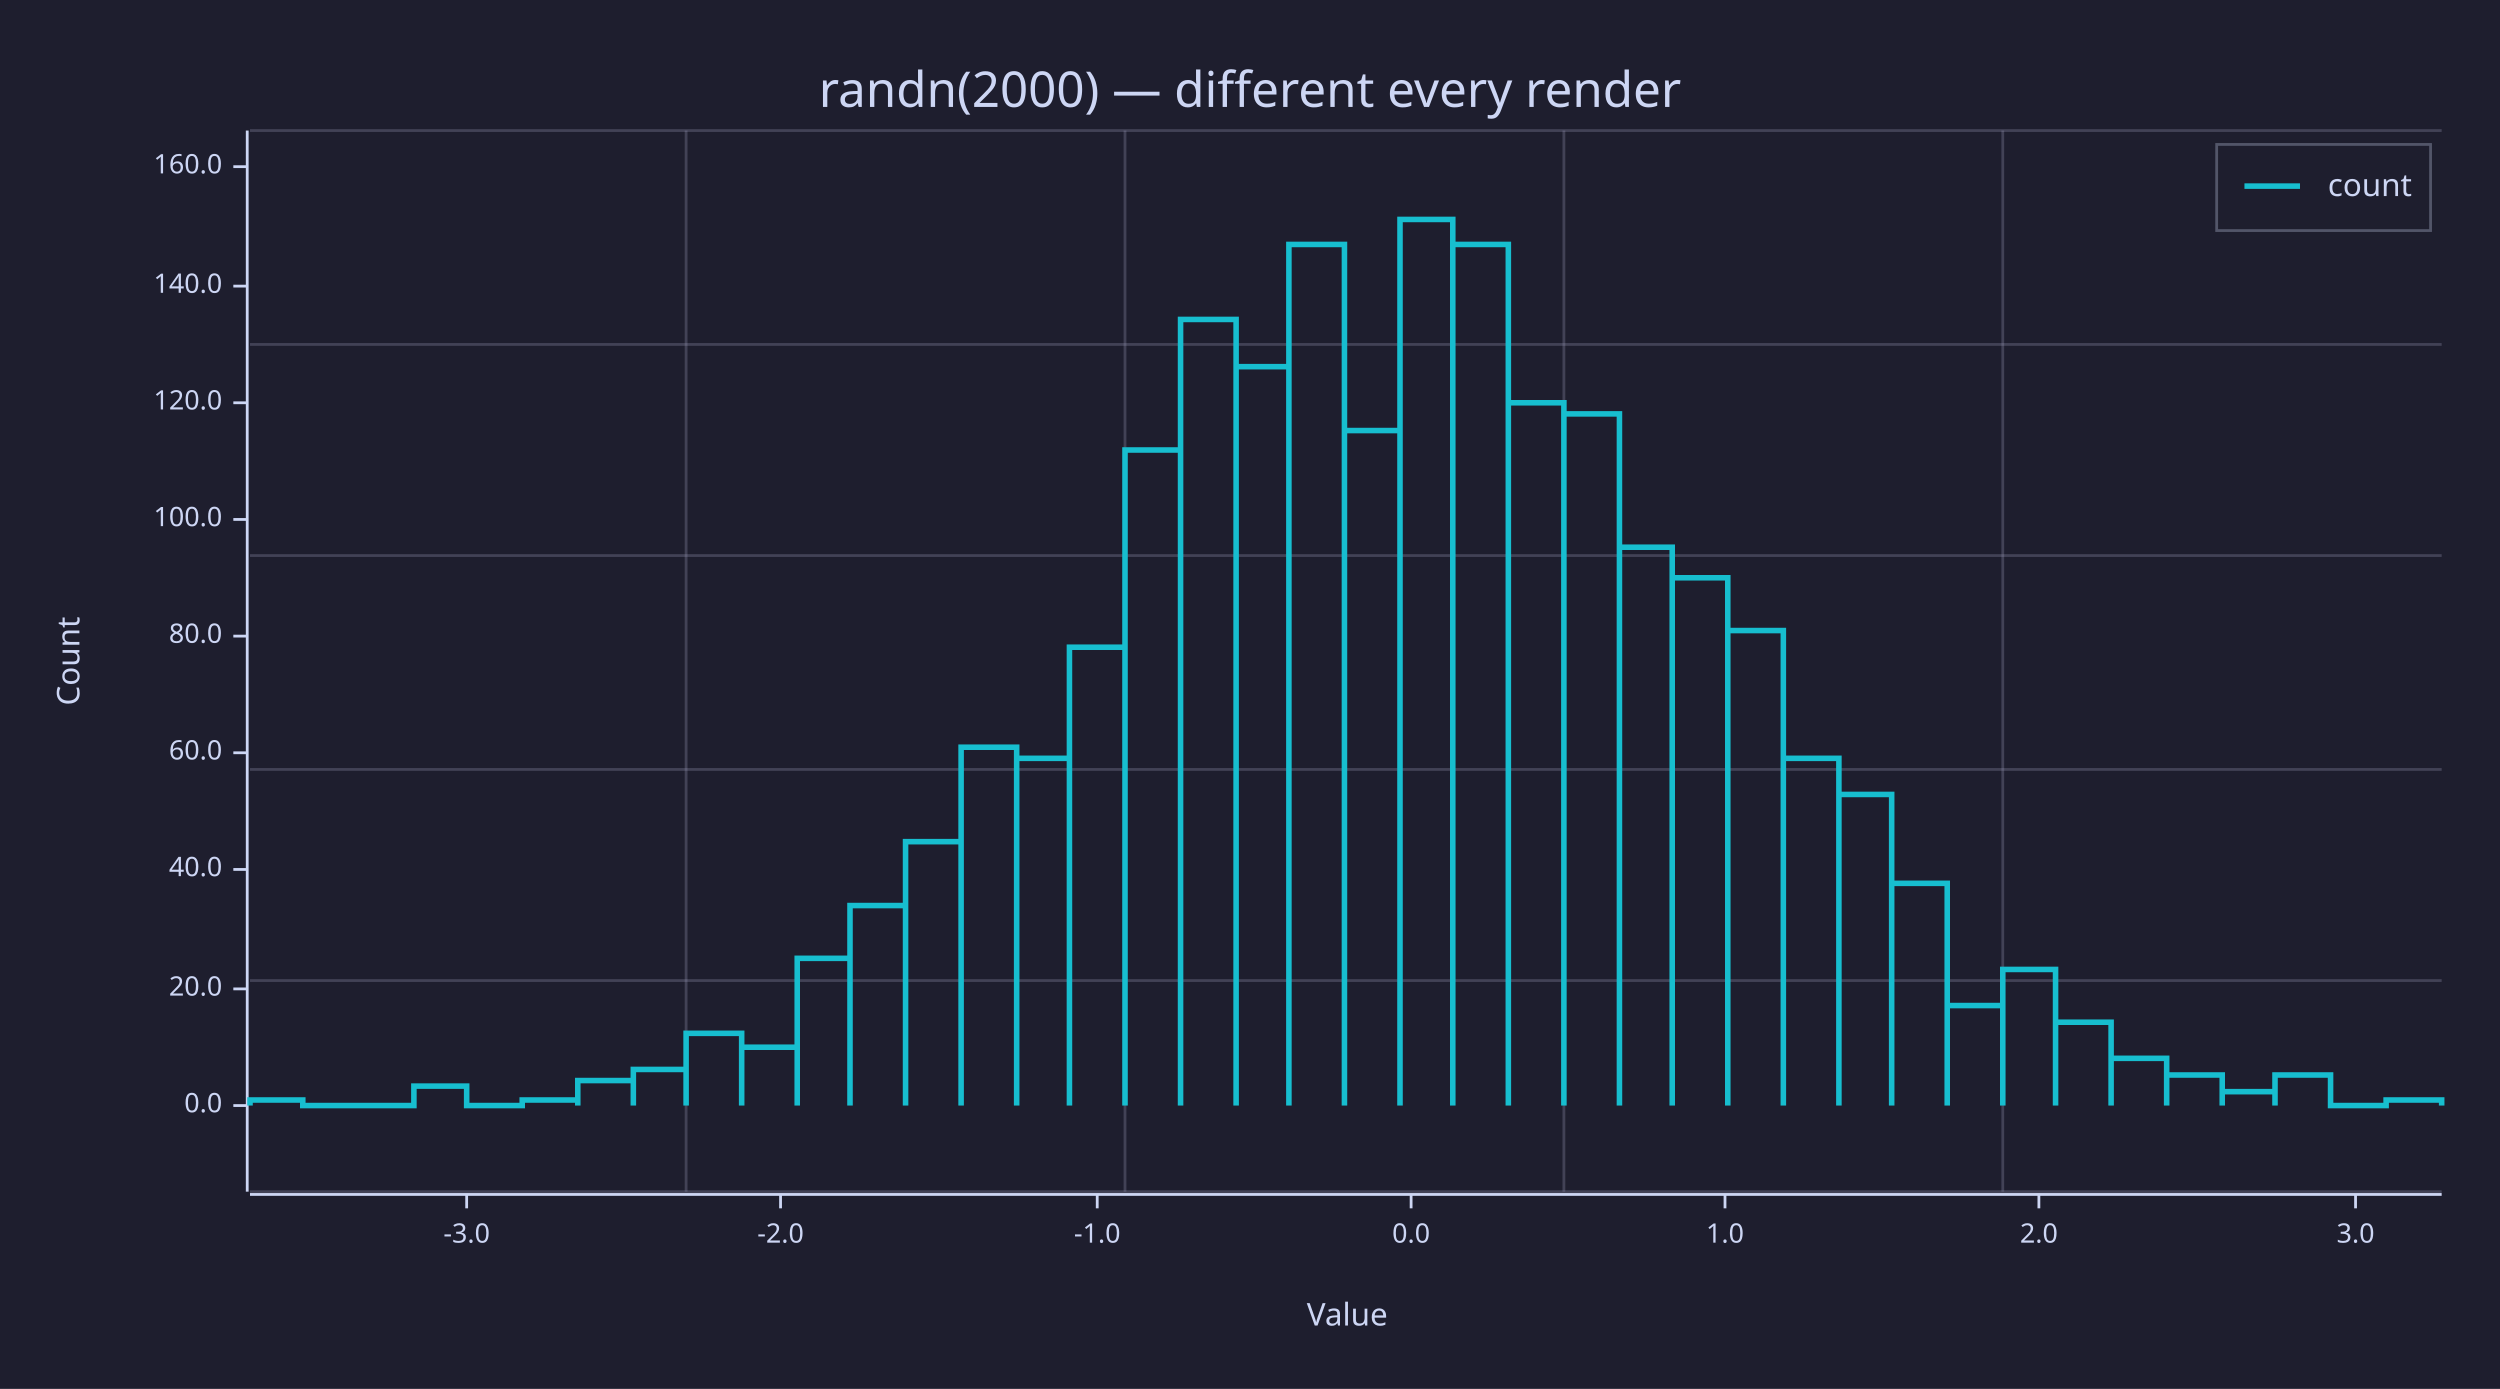
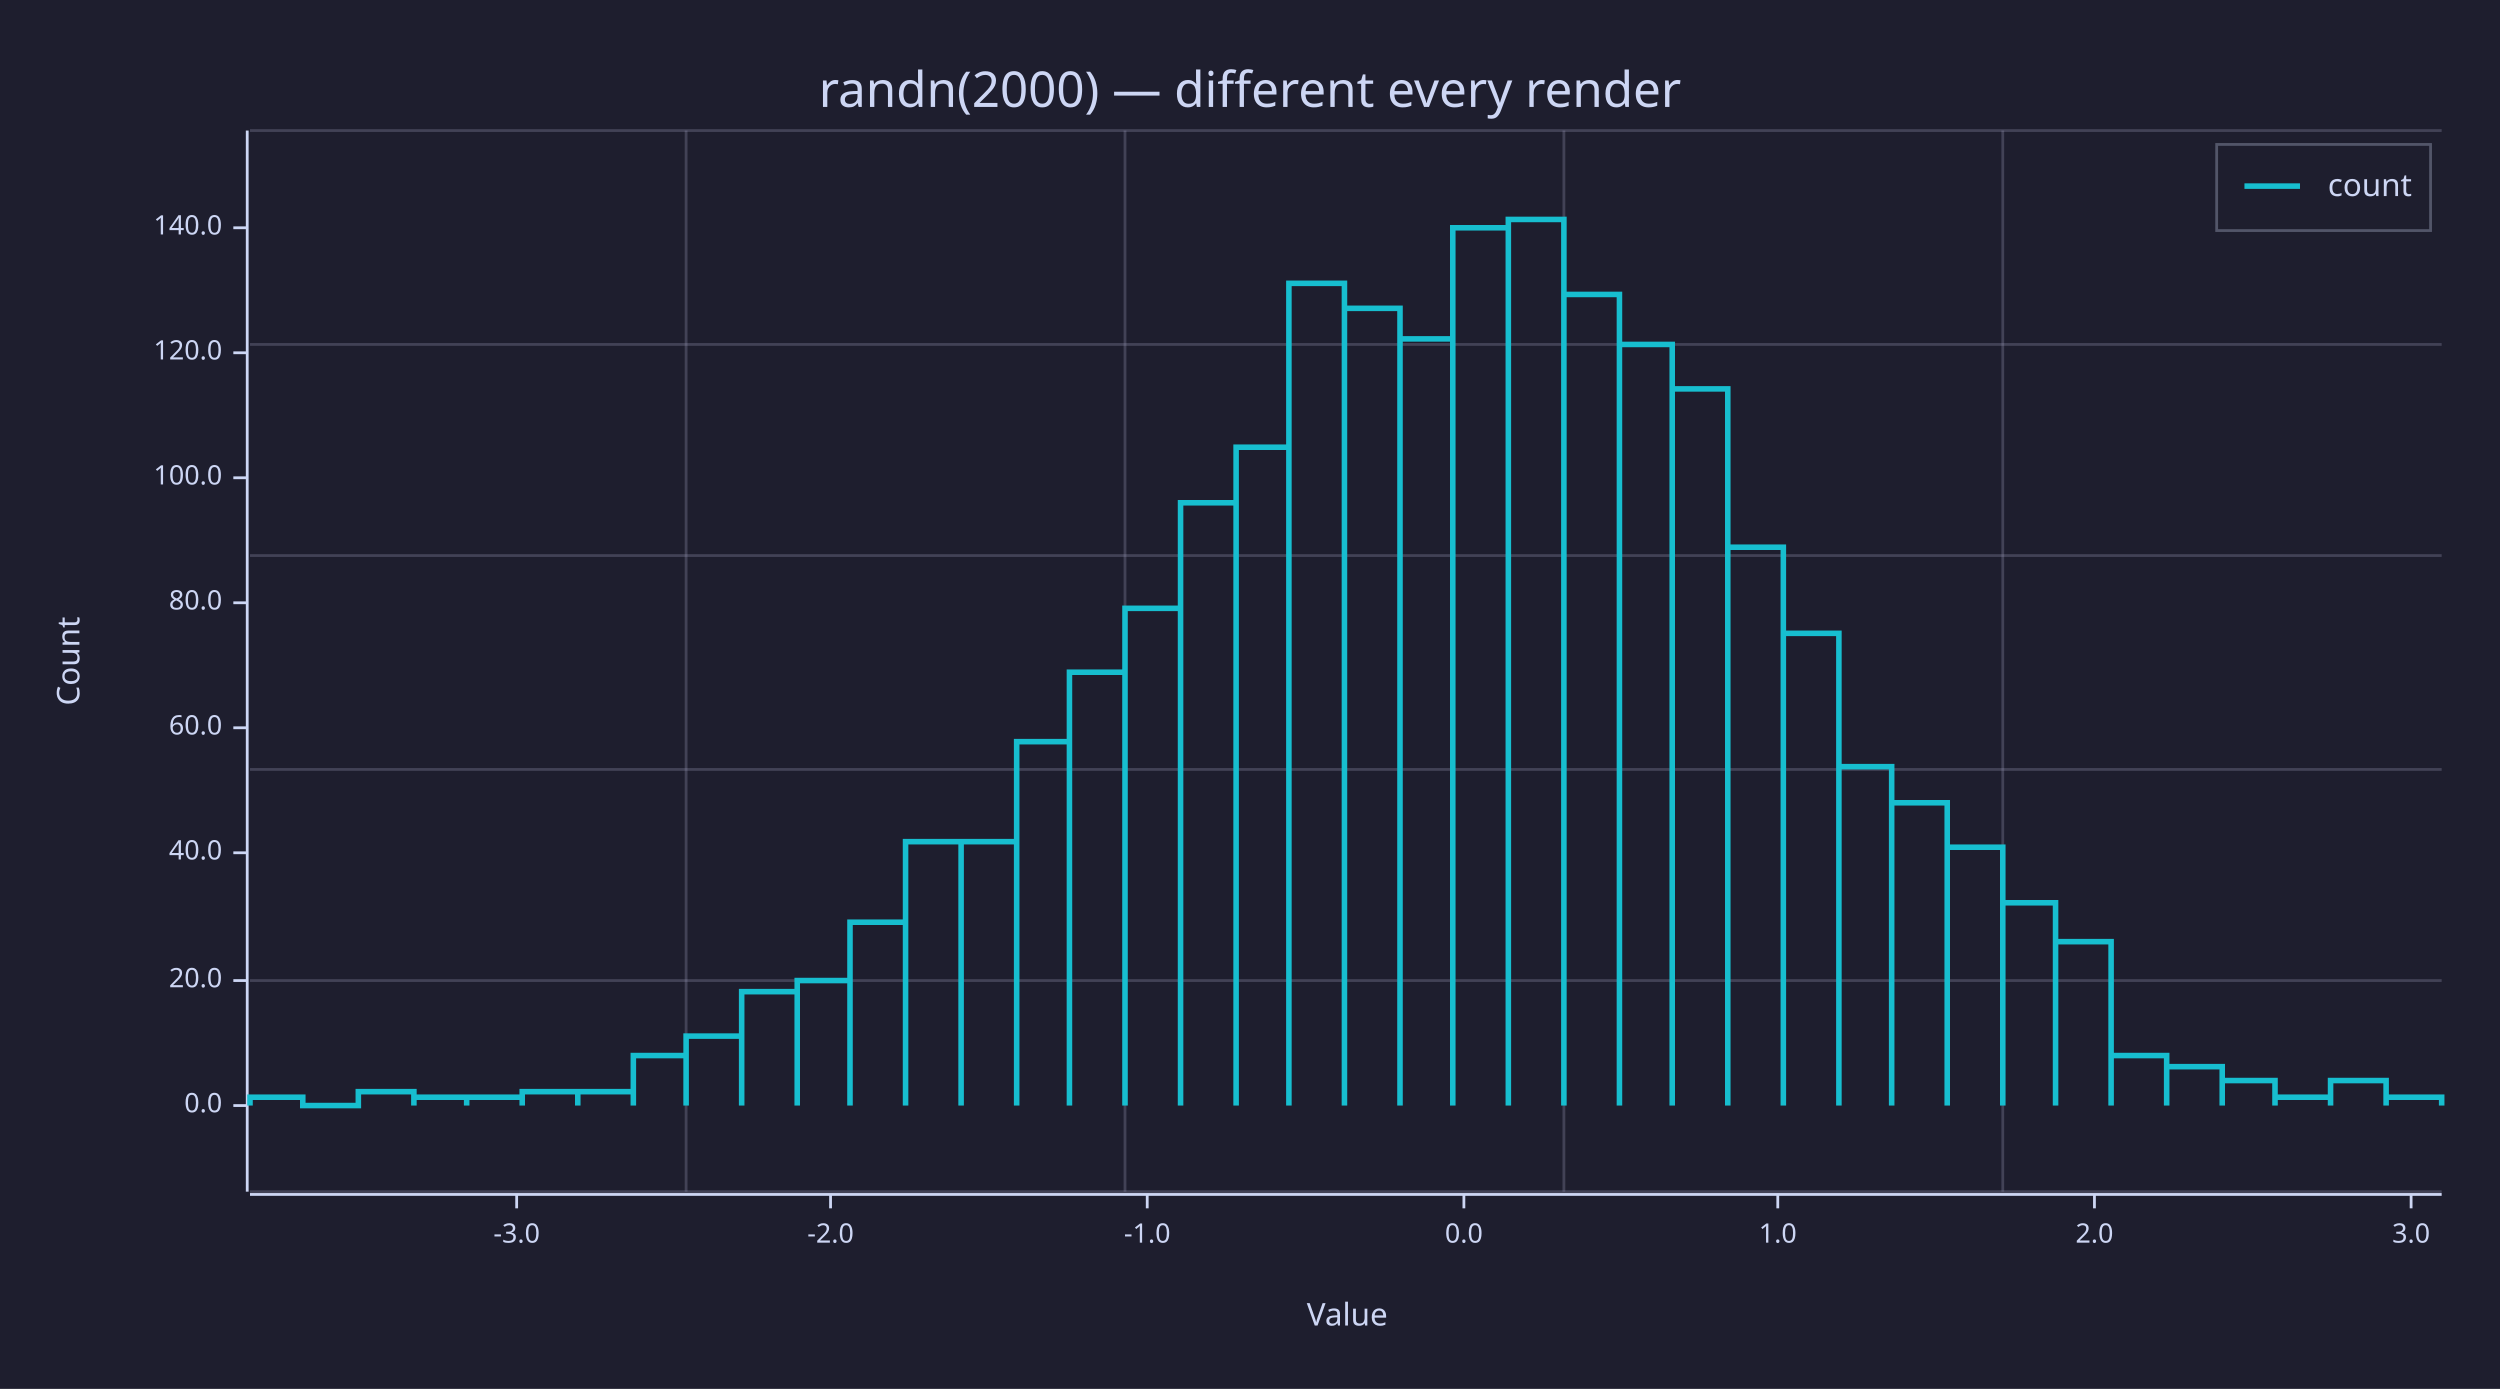
<svg xmlns="http://www.w3.org/2000/svg" width="900" height="500" viewBox="0 0 900 500">
  <rect x="0" y="0" width="900" height="500" opacity="1" fill="#1E1E2E" stroke="none" />
  <text x="450" y="25" dy="0.76em" text-anchor="middle" font-family="sans-serif" font-size="17.742" opacity="1" fill="#CDD6F4">
randn(2000) — different every render
</text>
  <text x="20" y="238" dy="0.76em" text-anchor="middle" font-family="sans-serif" font-size="11.29" opacity="1" fill="#CDD6F4" transform="rotate(270, 20, 238)">
Count
</text>
  <text x="485" y="480" dy="-0.5ex" text-anchor="middle" font-family="sans-serif" font-size="11.29" opacity="1" fill="#CDD6F4">
Value
</text>
  <polyline fill="none" opacity="1" stroke="#CDD6F4" stroke-width="1" points="89,47 89,429 " />
  <text x="80" y="398" dy="0.5ex" text-anchor="end" font-family="sans-serif" font-size="9.677" opacity="1" fill="#CDD6F4">
0.0
</text>
  <polyline fill="none" opacity="1" stroke="#CDD6F4" stroke-width="1" points="84,398 89,398 " />
-   <text x="80" y="356" dy="0.5ex" text-anchor="end" font-family="sans-serif" font-size="9.677" opacity="1" fill="#CDD6F4">
+   <text x="80" y="353" dy="0.5ex" text-anchor="end" font-family="sans-serif" font-size="9.677" opacity="1" fill="#CDD6F4">
20.0
</text>
-   <polyline fill="none" opacity="1" stroke="#CDD6F4" stroke-width="1" points="84,356 89,356 " />
-   <text x="80" y="313" dy="0.5ex" text-anchor="end" font-family="sans-serif" font-size="9.677" opacity="1" fill="#CDD6F4">
+   <polyline fill="none" opacity="1" stroke="#CDD6F4" stroke-width="1" points="84,353 89,353 " />
+   <text x="80" y="307" dy="0.5ex" text-anchor="end" font-family="sans-serif" font-size="9.677" opacity="1" fill="#CDD6F4">
40.0
</text>
-   <polyline fill="none" opacity="1" stroke="#CDD6F4" stroke-width="1" points="84,313 89,313 " />
-   <text x="80" y="271" dy="0.5ex" text-anchor="end" font-family="sans-serif" font-size="9.677" opacity="1" fill="#CDD6F4">
+   <polyline fill="none" opacity="1" stroke="#CDD6F4" stroke-width="1" points="84,307 89,307 " />
+   <text x="80" y="262" dy="0.5ex" text-anchor="end" font-family="sans-serif" font-size="9.677" opacity="1" fill="#CDD6F4">
60.0
</text>
-   <polyline fill="none" opacity="1" stroke="#CDD6F4" stroke-width="1" points="84,271 89,271 " />
-   <text x="80" y="229" dy="0.5ex" text-anchor="end" font-family="sans-serif" font-size="9.677" opacity="1" fill="#CDD6F4">
+   <polyline fill="none" opacity="1" stroke="#CDD6F4" stroke-width="1" points="84,262 89,262 " />
+   <text x="80" y="217" dy="0.5ex" text-anchor="end" font-family="sans-serif" font-size="9.677" opacity="1" fill="#CDD6F4">
80.0
</text>
-   <polyline fill="none" opacity="1" stroke="#CDD6F4" stroke-width="1" points="84,229 89,229 " />
-   <text x="80" y="187" dy="0.5ex" text-anchor="end" font-family="sans-serif" font-size="9.677" opacity="1" fill="#CDD6F4">
+   <polyline fill="none" opacity="1" stroke="#CDD6F4" stroke-width="1" points="84,217 89,217 " />
+   <text x="80" y="172" dy="0.5ex" text-anchor="end" font-family="sans-serif" font-size="9.677" opacity="1" fill="#CDD6F4">
100.0
</text>
-   <polyline fill="none" opacity="1" stroke="#CDD6F4" stroke-width="1" points="84,187 89,187 " />
-   <text x="80" y="145" dy="0.5ex" text-anchor="end" font-family="sans-serif" font-size="9.677" opacity="1" fill="#CDD6F4">
+   <polyline fill="none" opacity="1" stroke="#CDD6F4" stroke-width="1" points="84,172 89,172 " />
+   <text x="80" y="127" dy="0.5ex" text-anchor="end" font-family="sans-serif" font-size="9.677" opacity="1" fill="#CDD6F4">
120.0
</text>
-   <polyline fill="none" opacity="1" stroke="#CDD6F4" stroke-width="1" points="84,145 89,145 " />
-   <text x="80" y="103" dy="0.5ex" text-anchor="end" font-family="sans-serif" font-size="9.677" opacity="1" fill="#CDD6F4">
+   <polyline fill="none" opacity="1" stroke="#CDD6F4" stroke-width="1" points="84,127 89,127 " />
+   <text x="80" y="82" dy="0.5ex" text-anchor="end" font-family="sans-serif" font-size="9.677" opacity="1" fill="#CDD6F4">
140.0
</text>
-   <polyline fill="none" opacity="1" stroke="#CDD6F4" stroke-width="1" points="84,103 89,103 " />
-   <text x="80" y="60" dy="0.5ex" text-anchor="end" font-family="sans-serif" font-size="9.677" opacity="1" fill="#CDD6F4">
- 160.0
- </text>
-   <polyline fill="none" opacity="1" stroke="#CDD6F4" stroke-width="1" points="84,60 89,60 " />
+   <polyline fill="none" opacity="1" stroke="#CDD6F4" stroke-width="1" points="84,82 89,82 " />
  <polyline fill="none" opacity="1" stroke="#CDD6F4" stroke-width="1" points="90,430 879,430 " />
-   <text x="168" y="440" dy="0.76em" text-anchor="middle" font-family="sans-serif" font-size="9.677" opacity="1" fill="#CDD6F4">
+   <text x="186" y="440" dy="0.76em" text-anchor="middle" font-family="sans-serif" font-size="9.677" opacity="1" fill="#CDD6F4">
-3.0
</text>
-   <polyline fill="none" opacity="1" stroke="#CDD6F4" stroke-width="1" points="168,430 168,435 " />
-   <text x="281" y="440" dy="0.76em" text-anchor="middle" font-family="sans-serif" font-size="9.677" opacity="1" fill="#CDD6F4">
+   <polyline fill="none" opacity="1" stroke="#CDD6F4" stroke-width="1" points="186,430 186,435 " />
+   <text x="299" y="440" dy="0.76em" text-anchor="middle" font-family="sans-serif" font-size="9.677" opacity="1" fill="#CDD6F4">
-2.0
</text>
-   <polyline fill="none" opacity="1" stroke="#CDD6F4" stroke-width="1" points="281,430 281,435 " />
-   <text x="395" y="440" dy="0.76em" text-anchor="middle" font-family="sans-serif" font-size="9.677" opacity="1" fill="#CDD6F4">
+   <polyline fill="none" opacity="1" stroke="#CDD6F4" stroke-width="1" points="299,430 299,435 " />
+   <text x="413" y="440" dy="0.76em" text-anchor="middle" font-family="sans-serif" font-size="9.677" opacity="1" fill="#CDD6F4">
-1.0
</text>
-   <polyline fill="none" opacity="1" stroke="#CDD6F4" stroke-width="1" points="395,430 395,435 " />
-   <text x="508" y="440" dy="0.76em" text-anchor="middle" font-family="sans-serif" font-size="9.677" opacity="1" fill="#CDD6F4">
+   <polyline fill="none" opacity="1" stroke="#CDD6F4" stroke-width="1" points="413,430 413,435 " />
+   <text x="527" y="440" dy="0.76em" text-anchor="middle" font-family="sans-serif" font-size="9.677" opacity="1" fill="#CDD6F4">
0.0
</text>
-   <polyline fill="none" opacity="1" stroke="#CDD6F4" stroke-width="1" points="508,430 508,435 " />
-   <text x="621" y="440" dy="0.76em" text-anchor="middle" font-family="sans-serif" font-size="9.677" opacity="1" fill="#CDD6F4">
+   <polyline fill="none" opacity="1" stroke="#CDD6F4" stroke-width="1" points="527,430 527,435 " />
+   <text x="640" y="440" dy="0.76em" text-anchor="middle" font-family="sans-serif" font-size="9.677" opacity="1" fill="#CDD6F4">
1.0
</text>
-   <polyline fill="none" opacity="1" stroke="#CDD6F4" stroke-width="1" points="621,430 621,435 " />
-   <text x="734" y="440" dy="0.76em" text-anchor="middle" font-family="sans-serif" font-size="9.677" opacity="1" fill="#CDD6F4">
+   <polyline fill="none" opacity="1" stroke="#CDD6F4" stroke-width="1" points="640,430 640,435 " />
+   <text x="754" y="440" dy="0.76em" text-anchor="middle" font-family="sans-serif" font-size="9.677" opacity="1" fill="#CDD6F4">
2.0
</text>
-   <polyline fill="none" opacity="1" stroke="#CDD6F4" stroke-width="1" points="734,430 734,435 " />
-   <text x="848" y="440" dy="0.76em" text-anchor="middle" font-family="sans-serif" font-size="9.677" opacity="1" fill="#CDD6F4">
+   <polyline fill="none" opacity="1" stroke="#CDD6F4" stroke-width="1" points="754,430 754,435 " />
+   <text x="868" y="440" dy="0.76em" text-anchor="middle" font-family="sans-serif" font-size="9.677" opacity="1" fill="#CDD6F4">
3.0
</text>
-   <polyline fill="none" opacity="1" stroke="#CDD6F4" stroke-width="1" points="848,430 848,435 " />
+   <polyline fill="none" opacity="1" stroke="#CDD6F4" stroke-width="1" points="868,430 868,435 " />
  <polyline fill="none" opacity="0.3" stroke="#9696B4" stroke-width="1" points="90,429 879,429 " />
  <polyline fill="none" opacity="0.3" stroke="#9696B4" stroke-width="1" points="90,353 879,353 " />
  <polyline fill="none" opacity="0.3" stroke="#9696B4" stroke-width="1" points="90,277 879,277 " />
  <polyline fill="none" opacity="0.3" stroke="#9696B4" stroke-width="1" points="90,200 879,200 " />
  <polyline fill="none" opacity="0.3" stroke="#9696B4" stroke-width="1" points="90,124 879,124 " />
  <polyline fill="none" opacity="0.3" stroke="#9696B4" stroke-width="1" points="90,47 879,47 " />
  <polyline fill="none" opacity="0.3" stroke="#9696B4" stroke-width="1" points="247,429 247,47 " />
  <polyline fill="none" opacity="0.3" stroke="#9696B4" stroke-width="1" points="405,429 405,47 " />
  <polyline fill="none" opacity="0.3" stroke="#9696B4" stroke-width="1" points="563,429 563,47 " />
  <polyline fill="none" opacity="0.3" stroke="#9696B4" stroke-width="1" points="721,429 721,47 " />
-   <polyline fill="none" opacity="1" stroke="#17BECF" stroke-width="2" points="90,398 90,396 109,396 109,398 109,398 109,398 129,398 129,398 129,398 129,398 149,398 149,398 149,398 149,391 168,391 168,398 168,398 168,398 188,398 188,398 188,398 188,396 208,396 208,398 208,398 208,389 228,389 228,398 228,398 228,385 247,385 247,398 247,398 247,372 267,372 267,398 267,398 267,377 287,377 287,398 287,398 287,345 306,345 306,398 306,398 306,326 326,326 326,398 326,398 326,303 346,303 346,398 346,398 346,269 366,269 366,398 366,398 366,273 385,273 385,398 385,398 385,233 405,233 405,398 405,398 405,162 425,162 425,398 425,398 425,115 445,115 445,398 445,398 445,132 464,132 464,398 464,398 464,88 484,88 484,398 484,398 484,155 504,155 504,398 504,398 504,79 523,79 523,398 523,398 523,88 543,88 543,398 543,398 543,145 563,145 563,398 563,398 563,149 583,149 583,398 583,398 583,197 602,197 602,398 602,398 602,208 622,208 622,398 622,398 622,227 642,227 642,398 642,398 642,273 662,273 662,398 662,398 662,286 681,286 681,398 681,398 681,318 701,318 701,398 701,398 701,362 721,362 721,398 721,398 721,349 740,349 740,398 740,398 740,368 760,368 760,398 760,398 760,381 780,381 780,398 780,398 780,387 800,387 800,398 800,398 800,393 819,393 819,398 819,398 819,387 839,387 839,398 839,398 839,398 859,398 859,398 859,398 859,396 879,396 879,398 " />
+   <polyline fill="none" opacity="1" stroke="#17BECF" stroke-width="2" points="90,398 90,395 109,395 109,398 109,398 109,398 129,398 129,398 129,398 129,393 149,393 149,398 149,398 149,395 168,395 168,398 168,398 168,395 188,395 188,398 188,398 188,393 208,393 208,398 208,398 208,393 228,393 228,398 228,398 228,380 247,380 247,398 247,398 247,373 267,373 267,398 267,398 267,357 287,357 287,398 287,398 287,353 306,353 306,398 306,398 306,332 326,332 326,398 326,398 326,303 346,303 346,398 346,398 346,303 366,303 366,398 366,398 366,267 385,267 385,398 385,398 385,242 405,242 405,398 405,398 405,219 425,219 425,398 425,398 425,181 445,181 445,398 445,398 445,161 464,161 464,398 464,398 464,102 484,102 484,398 484,398 484,111 504,111 504,398 504,398 504,122 523,122 523,398 523,398 523,82 543,82 543,398 543,398 543,79 563,79 563,398 563,398 563,106 583,106 583,398 583,398 583,124 602,124 602,398 602,398 602,140 622,140 622,398 622,398 622,197 642,197 642,398 642,398 642,228 662,228 662,398 662,398 662,276 681,276 681,398 681,398 681,289 701,289 701,398 701,398 701,305 721,305 721,398 721,398 721,325 740,325 740,398 740,398 740,339 760,339 760,398 760,398 760,380 780,380 780,398 780,398 780,384 800,384 800,398 800,398 800,389 819,389 819,398 819,398 819,395 839,395 839,398 839,398 839,389 859,389 859,398 859,398 859,395 879,395 879,398 " />
  <rect x="798" y="52" width="77" height="31" opacity="0.85" fill="#1E1E2E" stroke="none" />
  <rect x="798" y="52" width="77" height="31" opacity="0.3" fill="none" stroke="#CDD6F4" />
  <text x="838" y="62" dy="0.76em" text-anchor="start" font-family="sans-serif" font-size="11.29" opacity="1" fill="#CDD6F4">
count
</text>
  <polyline fill="none" opacity="1" stroke="#17BECF" stroke-width="2" points="808,67 828,67 " />
</svg>
